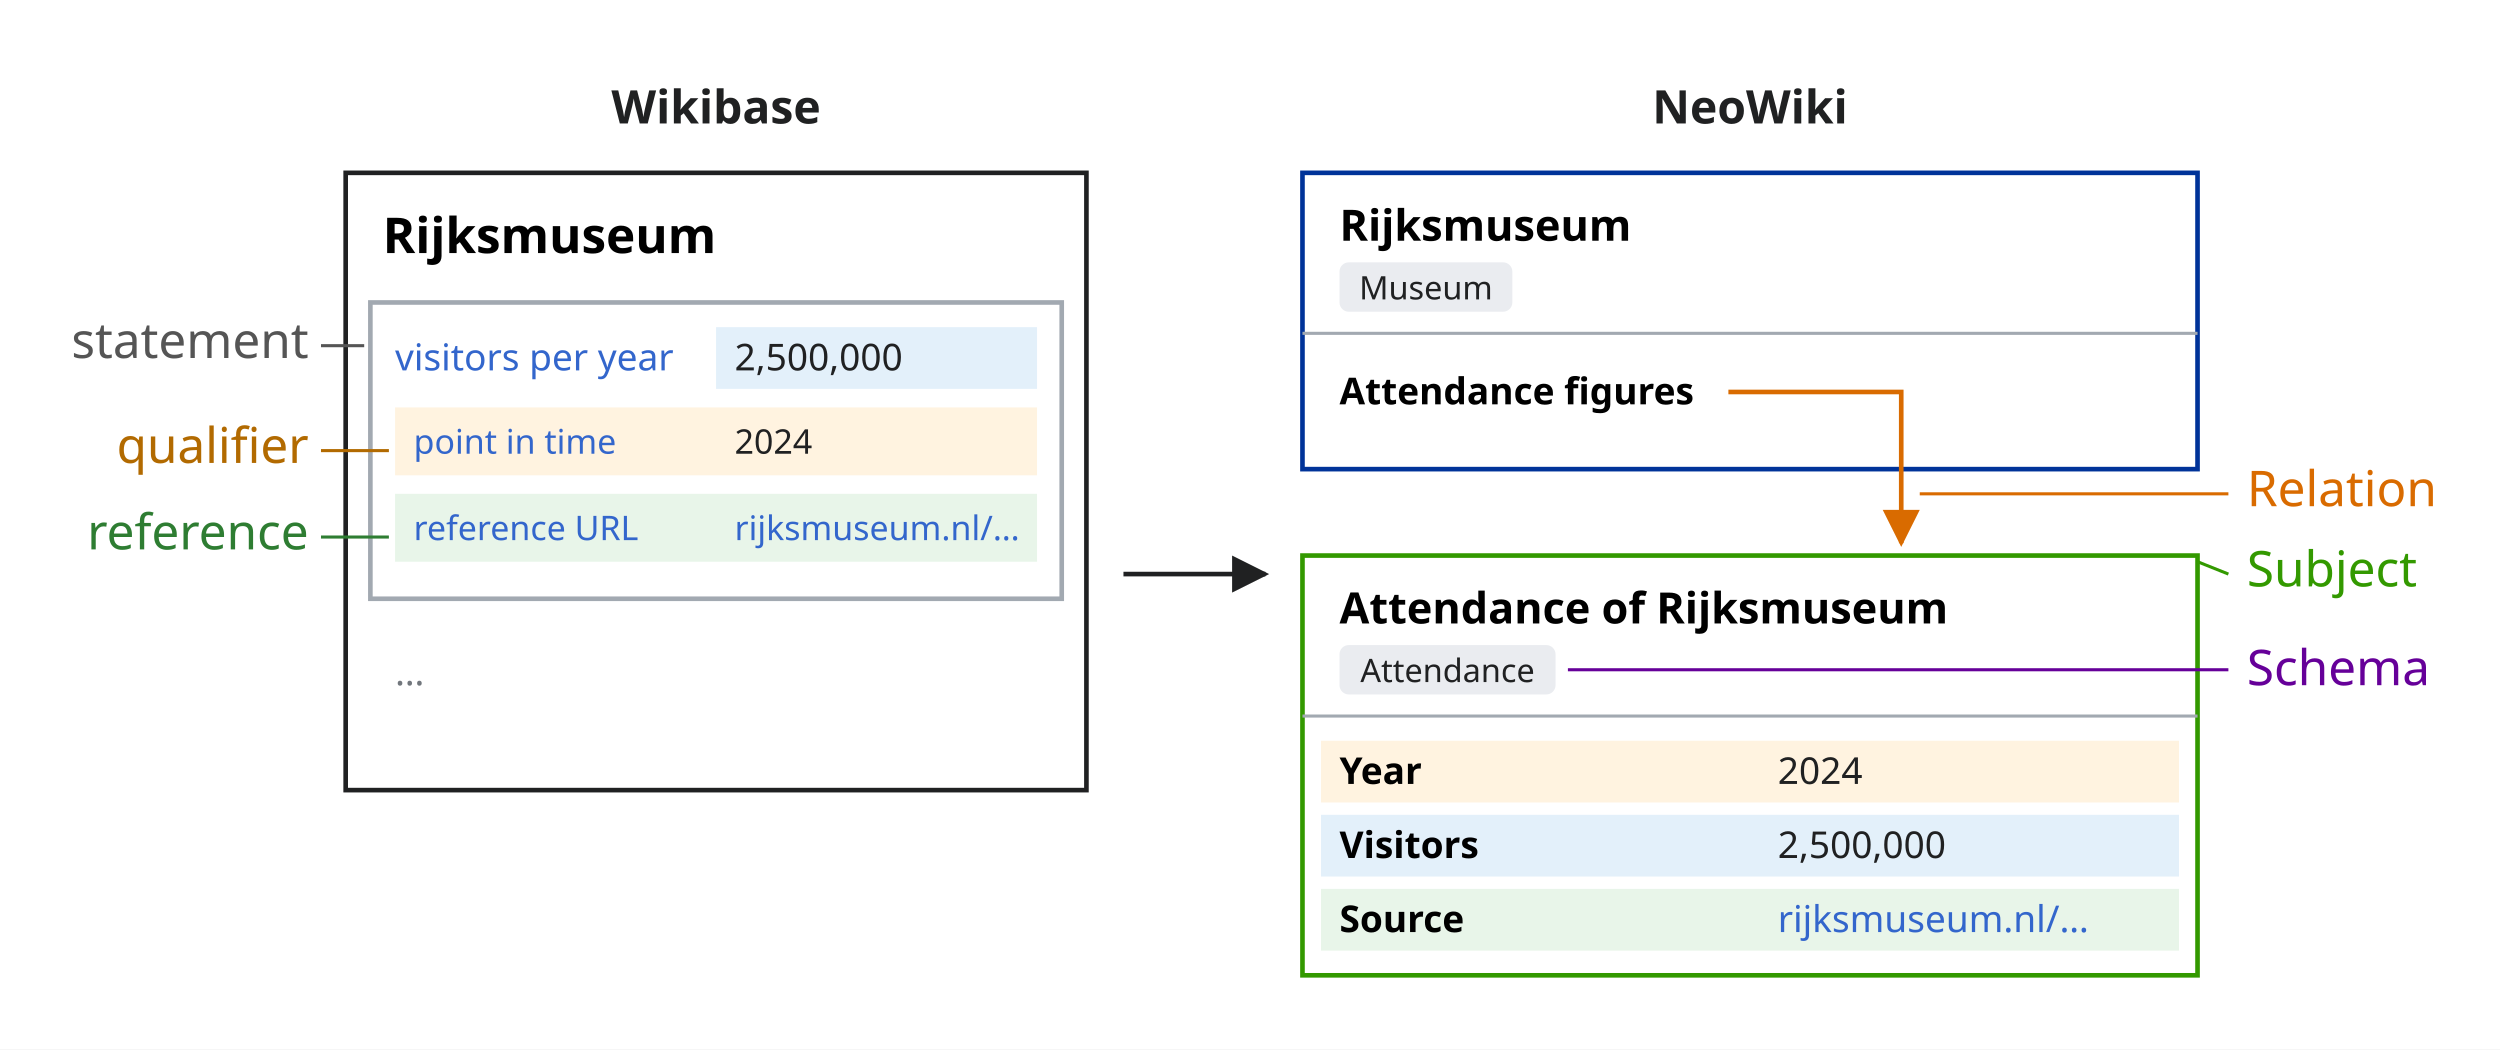
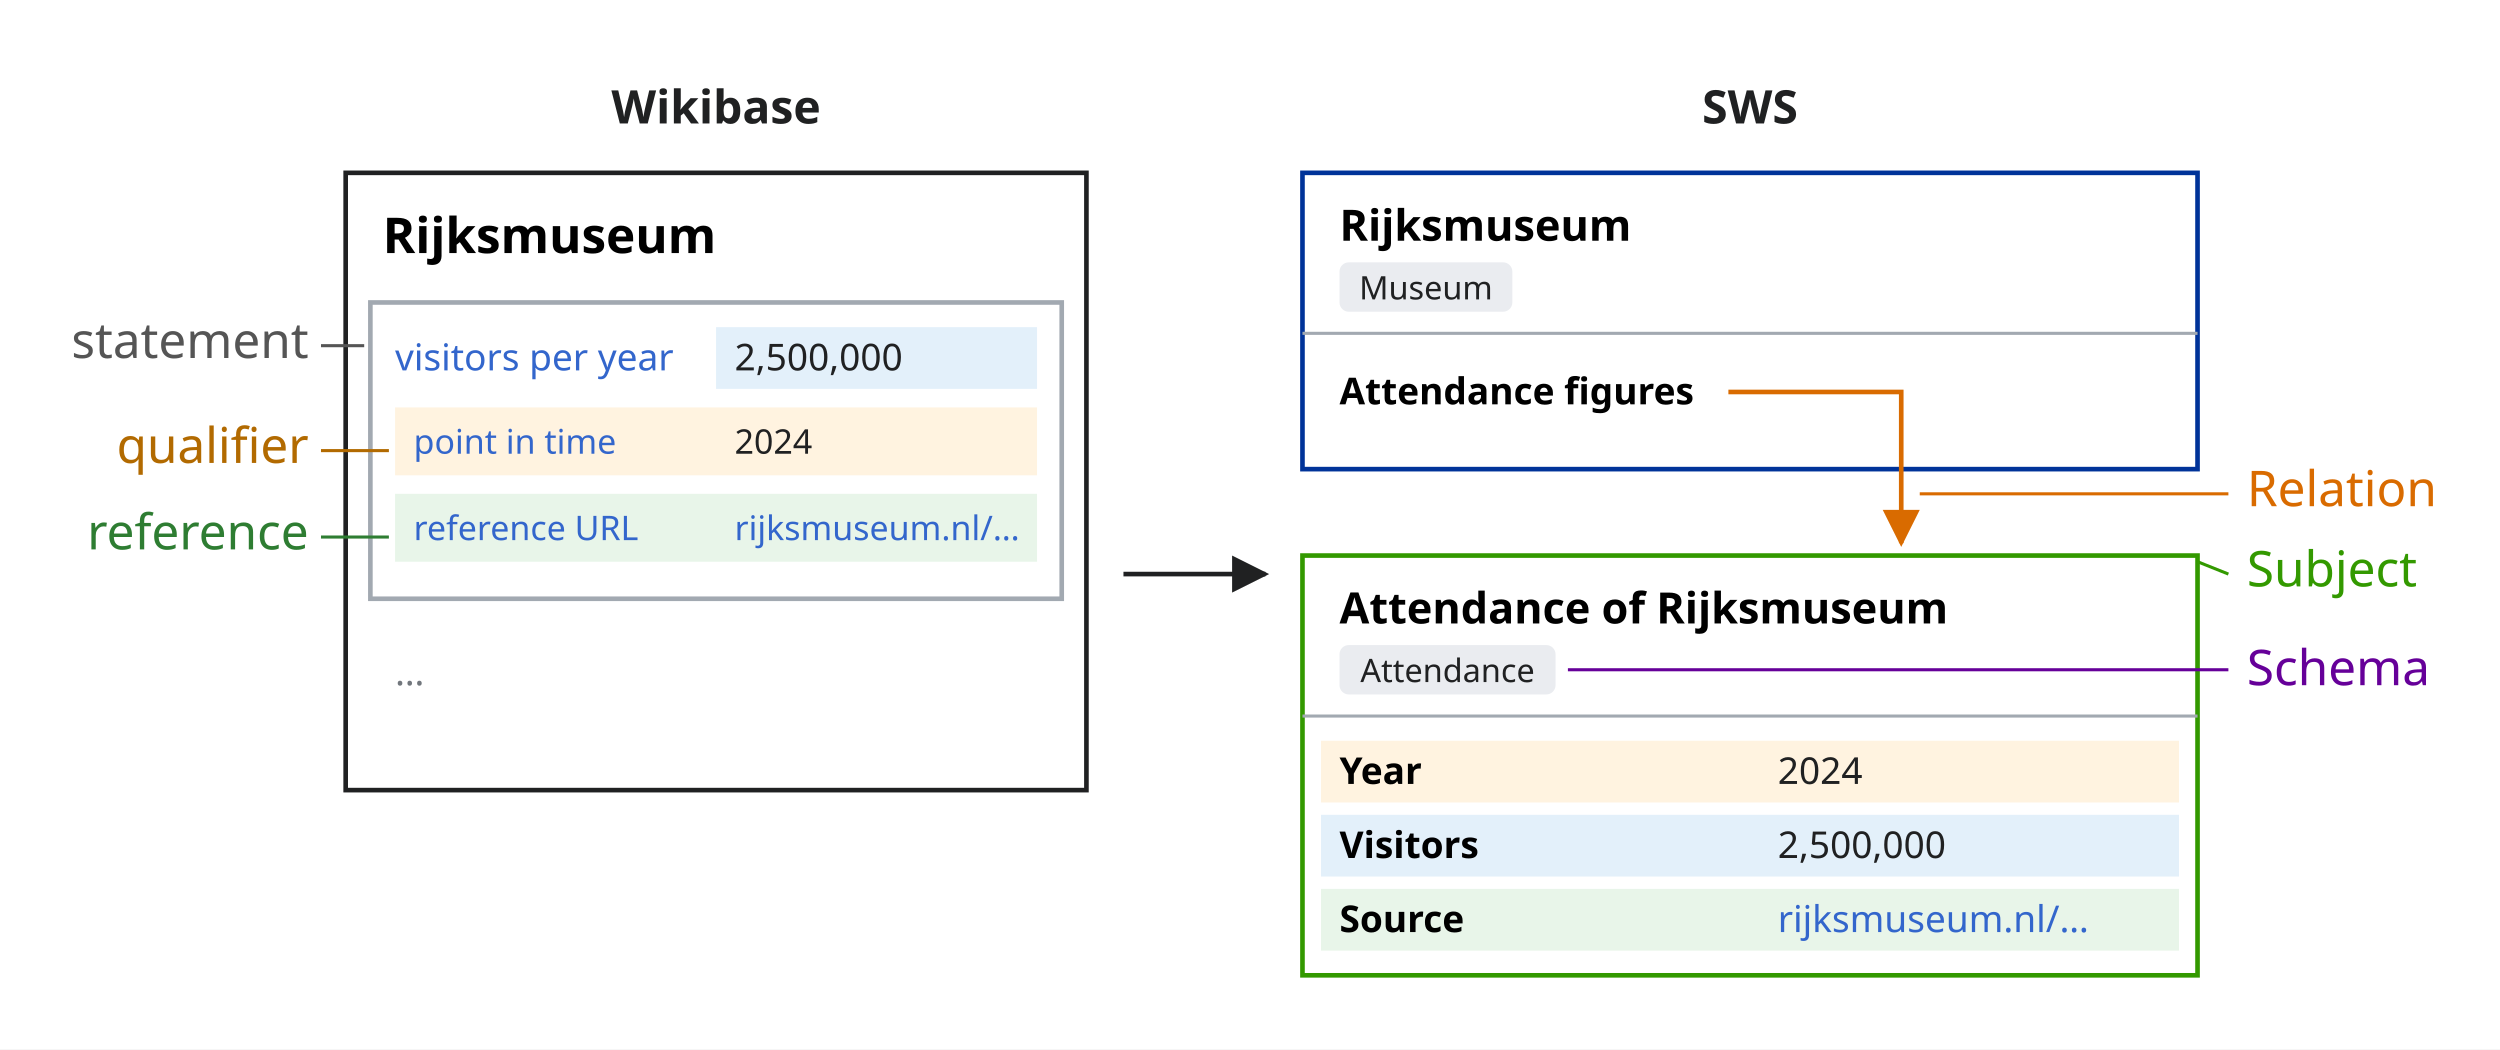
<svg xmlns="http://www.w3.org/2000/svg" width="810" height="340" viewBox="0 0 810 340" font-family="sans-serif" font-size="16">
  <defs>
    <marker id="arrow" viewBox="0 0 10 10" refX="9" refY="5" markerWidth="8" markerHeight="8" orient="auto">
      <path d="M0,0L10,5L0,10z" fill="#202122" />
    </marker>
    <marker id="arrow-relation" viewBox="0 0 10 10" refX="9" refY="5" markerWidth="8" markerHeight="8" orient="auto">
      <path d="M0,0L10,5L0,10z" fill="#D96B00" />
    </marker>
  </defs>
  <rect width="810" height="340" fill="#FFF" />
  <text x="232" y="40" text-anchor="middle" font-size="15" font-weight="bold" fill="#202122">Wikibase</text>
  <rect x="112" y="56" width="240" height="200" fill="none" stroke="#202122" stroke-width="1.5" />
  <text x="124" y="82" font-size="16" font-weight="bold" fill="#000">Rijksmuseum</text>
  <rect x="120" y="98" width="224" height="96" fill="none" stroke="#A2A9B1" stroke-width="1.5" />
  <rect x="232" y="106" width="104" height="20" fill="#E3F0FA" />
  <text x="128" y="120" font-size="12" fill="#36C">visitors per year</text>
  <text x="238" y="120" font-size="12" fill="#202122">2,500,000</text>
  <rect x="128" y="132" width="208" height="22" fill="#FFF3E0" />
  <text x="134" y="147" font-size="11" fill="#36C">point in time</text>
  <text x="238" y="147" font-size="11" fill="#202122">2024</text>
  <rect x="128" y="160" width="208" height="22" fill="#E8F5E9" />
  <text x="134" y="175" font-size="11" fill="#36C">reference URL</text>
  <text x="238" y="175" font-size="11" fill="#36C">rijksmuseum.nl/…</text>
  <text x="128" y="222" font-size="12" fill="#72777D">…</text>
  <text x="100" y="116" text-anchor="end" fill="#555">statement</text>
  <path stroke="#555" d="M104,112H118" />
  <text x="100" y="150" text-anchor="end" fill="#B26A00">qualifier</text>
  <path stroke="#B26A00" d="M104,146H126" />
  <text x="100" y="178" text-anchor="end" fill="#2E7D32">reference</text>
  <path stroke="#2E7D32" d="M104,174H126" />
  <path stroke="#202122" stroke-width="1.5" d="M364,186H410" marker-end="url(#arrow)" />
-   <text x="567" y="40" text-anchor="middle" font-size="15" font-weight="bold" fill="#202122">NeoWiki</text>
+   <text x="567" y="40" text-anchor="middle" font-size="15" font-weight="bold" fill="#202122">SWS</text>
  <rect x="422" y="56" width="290" height="96" fill="none" stroke="#039" stroke-width="1.5" />
  <text x="434" y="78" font-size="14" font-weight="bold" fill="#000">Rijksmuseum</text>
  <rect x="434" y="85" width="56" height="16" rx="3" fill="#EAECF0" />
  <text x="462" y="97" font-size="10.5" text-anchor="middle" fill="#202122">Museum</text>
  <path stroke="#A2A9B1" d="M422,108H712" />
  <text x="434" y="131" font-size="12" font-weight="bold" fill="#000">Attendance figures</text>
  <path stroke="#D96B00" stroke-width="1.5" fill="none" d="M560,127H616V176" marker-end="url(#arrow-relation)" />
  <rect x="422" y="180" width="290" height="136" fill="none" stroke="#390" stroke-width="1.5" />
  <text x="434" y="202" font-size="14" font-weight="bold" fill="#000">Attendance of Rijksmuseum</text>
  <rect x="434" y="209" width="70" height="16" rx="3" fill="#EAECF0" />
  <text x="469" y="221" font-size="10.5" text-anchor="middle" fill="#202122">Attendance</text>
  <path stroke="#A2A9B1" d="M422,232H712" />
  <rect x="428" y="240" width="278" height="20" fill="#FFF3E0" />
  <text x="434" y="254" font-size="12" font-weight="bold" fill="#000">Year</text>
  <text x="576" y="254" font-size="12" fill="#202122">2024</text>
  <rect x="428" y="264" width="278" height="20" fill="#E3F0FA" />
  <text x="434" y="278" font-size="12" font-weight="bold" fill="#000">Visitors</text>
  <text x="576" y="278" font-size="12" fill="#202122">2,500,000</text>
  <rect x="428" y="288" width="278" height="20" fill="#E8F5E9" />
  <text x="434" y="302" font-size="12" font-weight="bold" fill="#000">Source</text>
  <text x="576" y="302" font-size="12" fill="#36C">rijksmuseum.nl/…</text>
  <text x="728" y="164" fill="#D96B00">Relation</text>
  <path stroke="#D96B00" d="M722,160H622" />
  <text x="728" y="190" fill="#390">Subject</text>
  <path stroke="#390" d="M722,186L712,182" />
  <text x="728" y="222" fill="#609">Schema</text>
  <path stroke="#609" d="M722,217H508" />
</svg>
